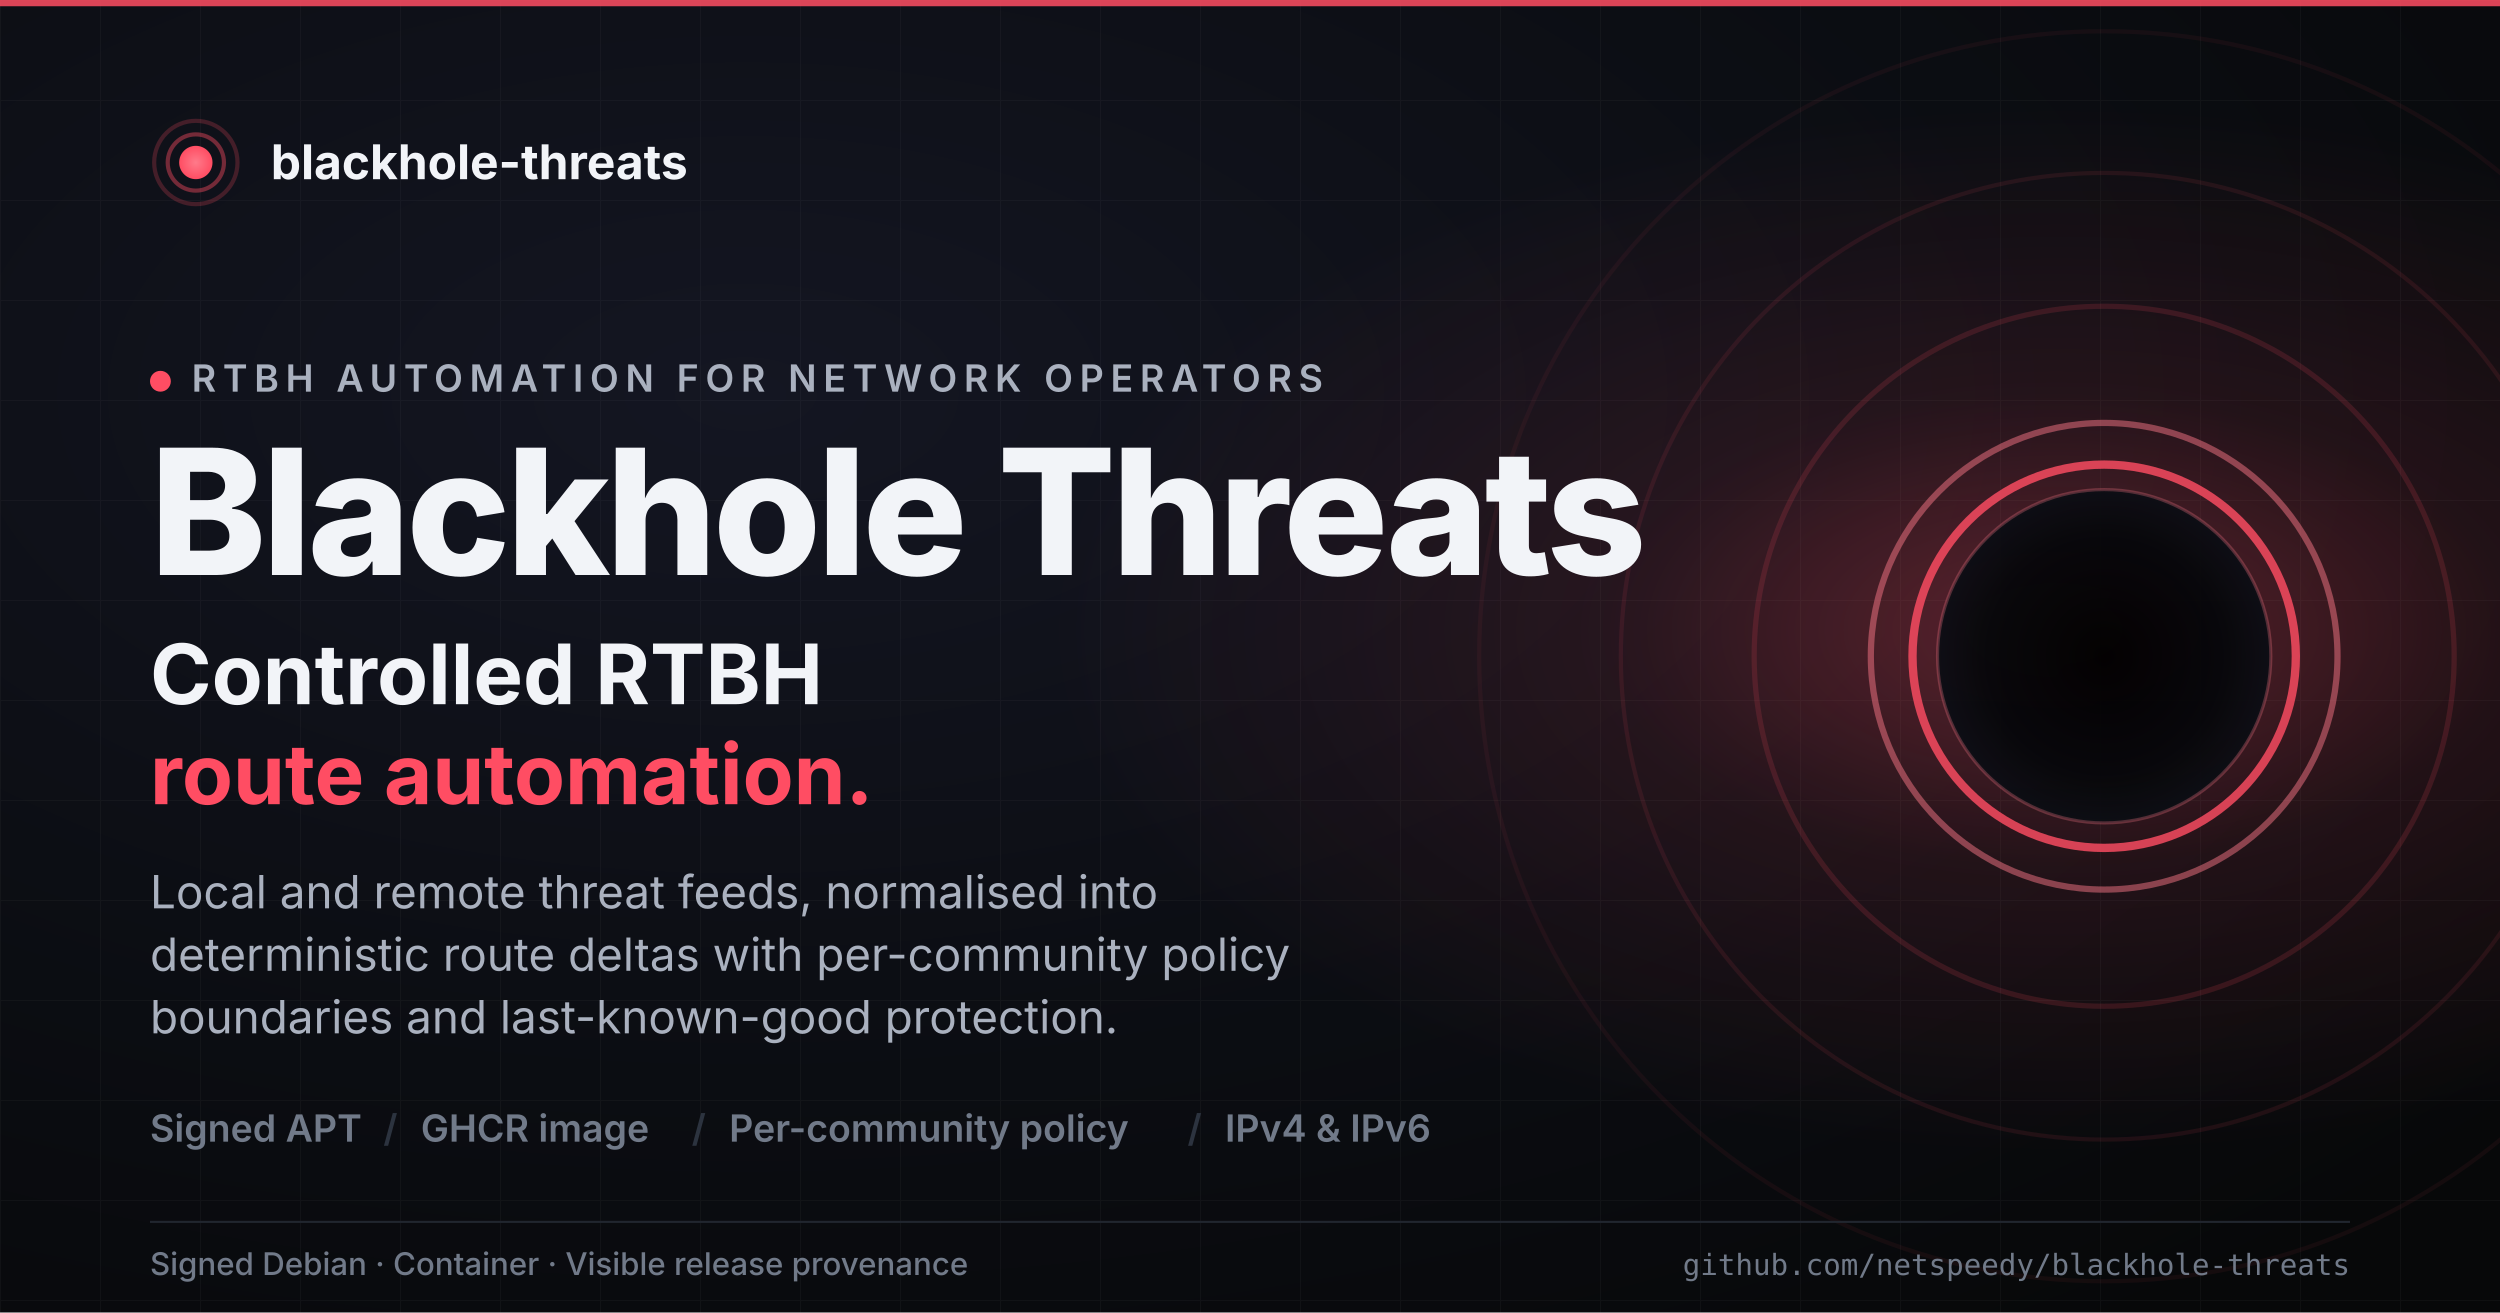
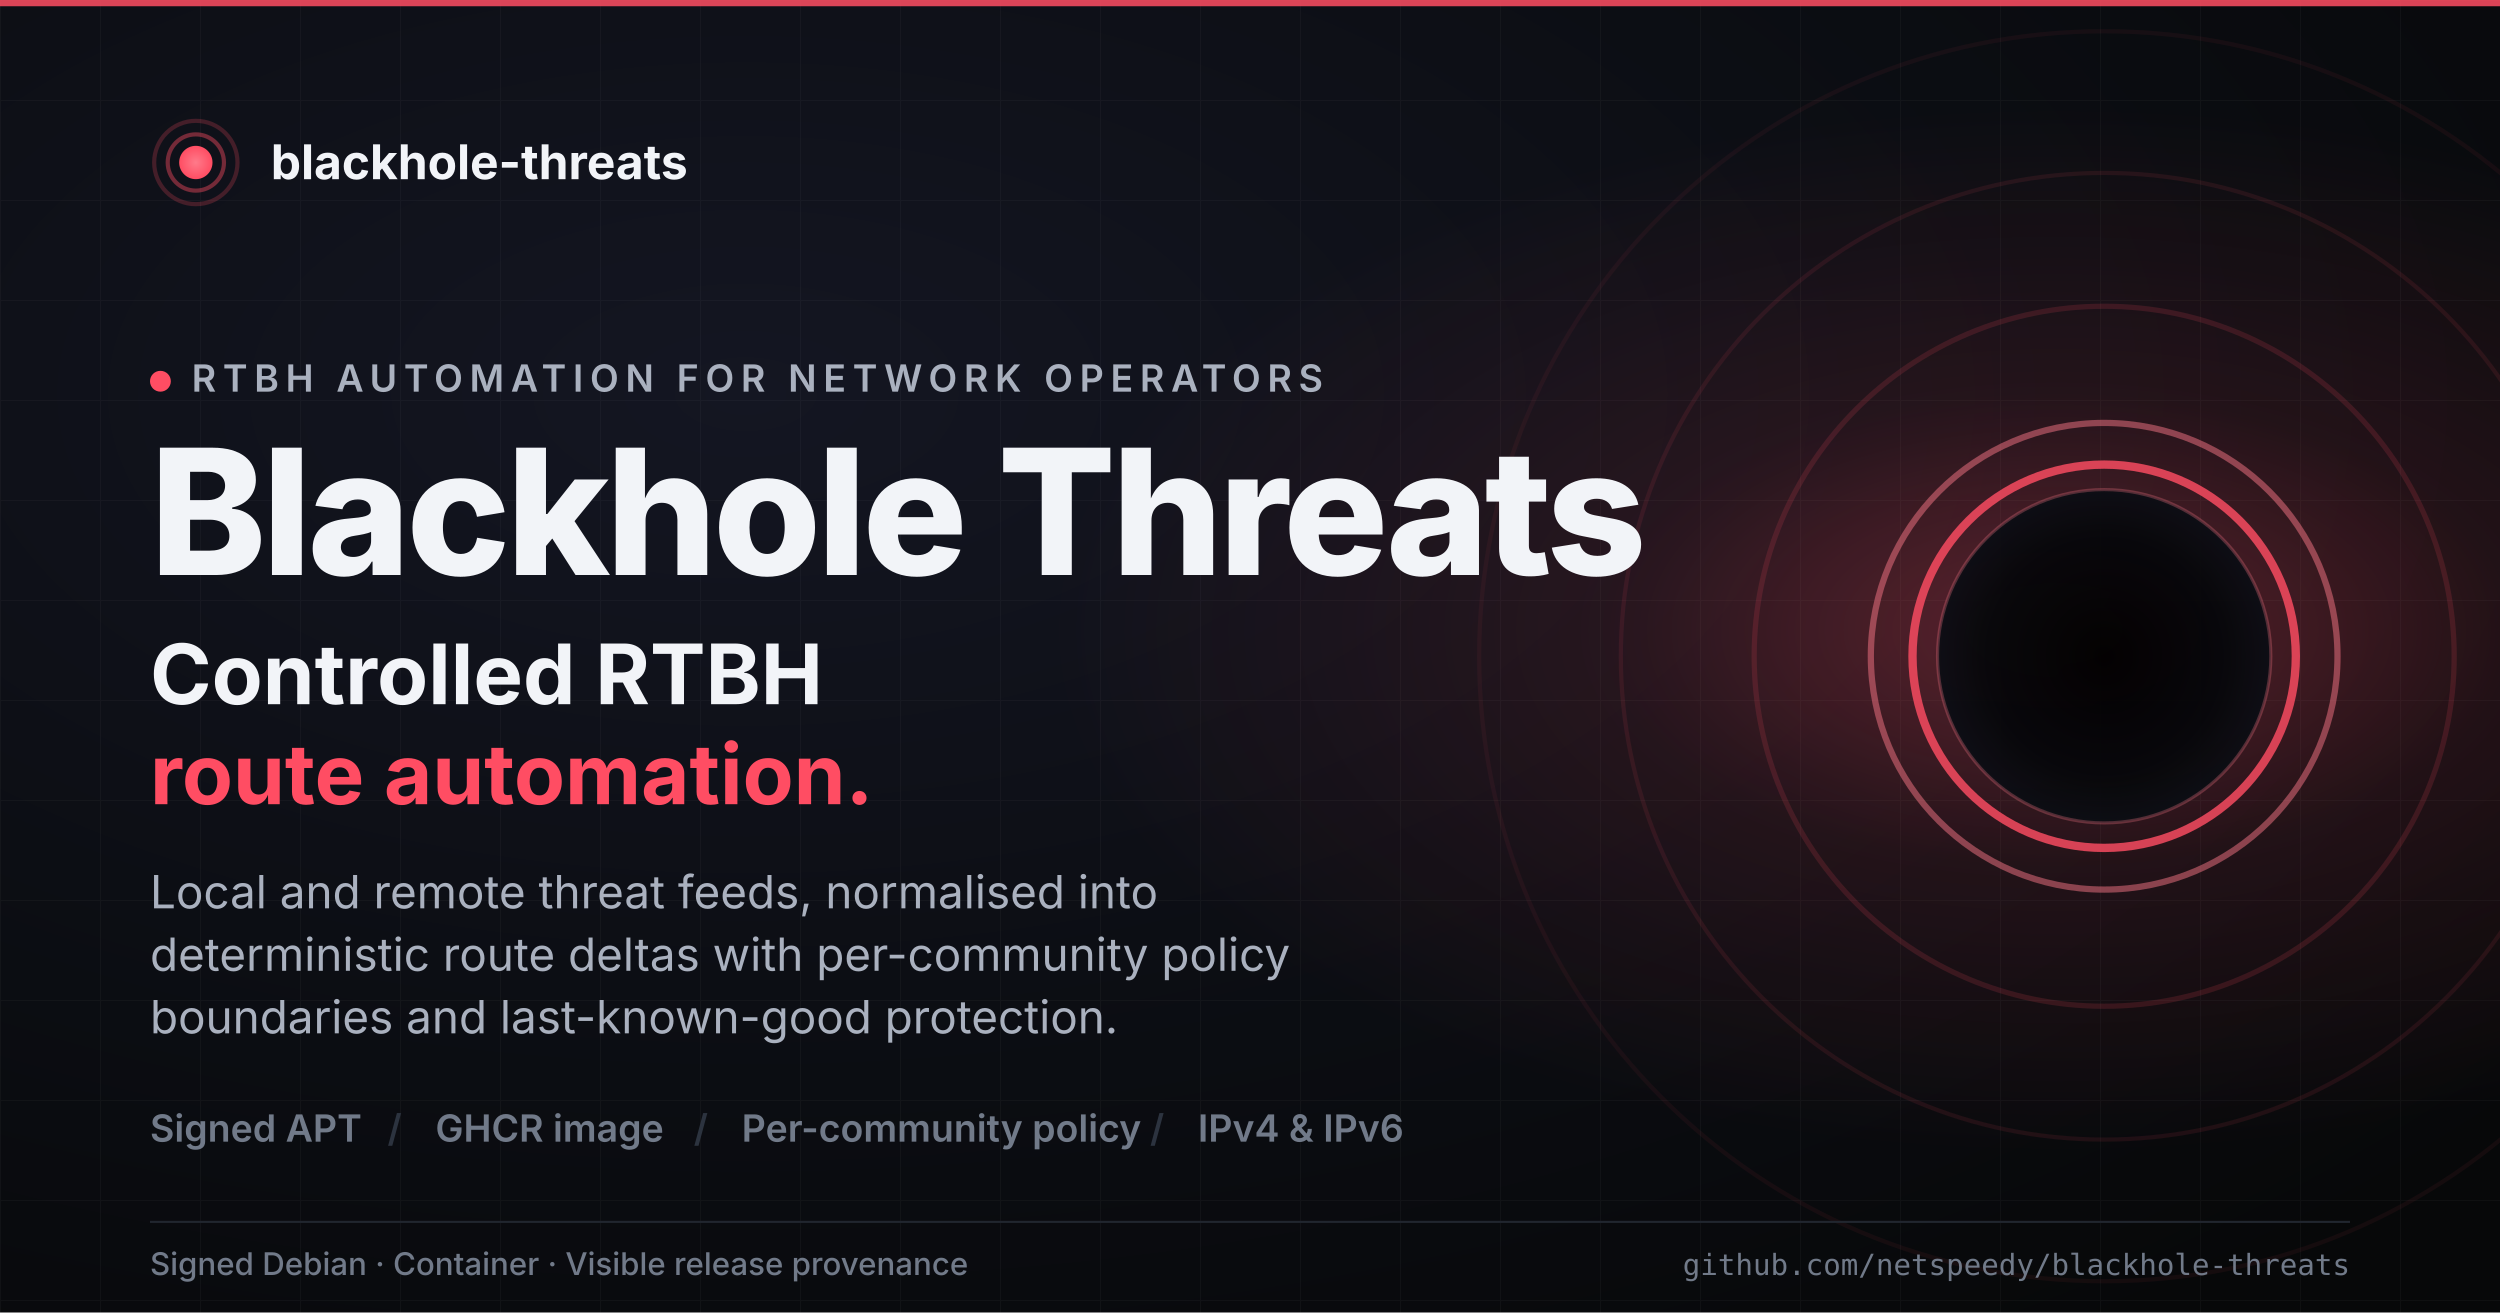
<svg xmlns="http://www.w3.org/2000/svg" width="1200" height="630" viewBox="0 0 1200 630" role="img" aria-labelledby="bt-og-title bt-og-desc">
  <defs>
    <radialGradient id="bt-og-bg" cx="30%" cy="30%" r="90%">
      <stop offset="0" stop-color="#141622" />
      <stop offset="0.5" stop-color="#0c0e14" />
      <stop offset="1" stop-color="#070809" />
    </radialGradient>
    <radialGradient id="bt-og-glow" cx="82%" cy="48%" r="40%">
      <stop offset="0" stop-color="#ff4d63" stop-opacity="0.34" />
      <stop offset="0.45" stop-color="#ff4d63" stop-opacity="0.10" />
      <stop offset="1" stop-color="#ff4d63" stop-opacity="0" />
    </radialGradient>
    <radialGradient id="bt-og-core" cx="50%" cy="50%" r="50%">
      <stop offset="0" stop-color="#ff7a8a" />
      <stop offset="1" stop-color="#ff4d63" />
    </radialGradient>
    <radialGradient id="bt-og-hole" cx="50%" cy="50%" r="50%">
      <stop offset="0" stop-color="#000" />
      <stop offset="0.7" stop-color="#050609" />
      <stop offset="1" stop-color="#0c0e14" />
    </radialGradient>
    <pattern id="bt-og-grid" width="48" height="48" patternUnits="userSpaceOnUse">
      <path d="M48 0H0V48" fill="none" stroke="#f2f4f8" stroke-opacity="0.035" stroke-width="1" />
    </pattern>
  </defs>
  <rect width="1200" height="630" fill="url(#bt-og-bg)" />
  <rect width="1200" height="630" fill="url(#bt-og-grid)" />
  <rect width="1200" height="630" fill="url(#bt-og-glow)" />
  <g transform="translate(1010 315)" opacity="0.95">
    <circle r="300" fill="none" stroke="#ff4d63" stroke-opacity="0.06" stroke-width="2" />
    <circle r="232" fill="none" stroke="#ff4d63" stroke-opacity="0.10" stroke-width="2" />
    <circle r="168" fill="none" stroke="#ff4d63" stroke-opacity="0.16" stroke-width="2.5" />
    <circle r="112" fill="none" stroke="#ff7a8a" stroke-opacity="0.50" stroke-width="3" />
    <circle r="92" fill="none" stroke="#ff4d63" stroke-opacity="0.85" stroke-width="4" />
    <circle r="80" fill="url(#bt-og-hole)" />
    <circle r="80" fill="none" stroke="#ff7a8a" stroke-opacity="0.30" stroke-width="1.5" />
  </g>
  <rect x="0" y="0" width="1200" height="3" fill="#ff4d63" opacity="0.85" />
  <g transform="translate(72 56)">
    <circle cx="22" cy="22" r="20" fill="none" stroke="#ff4d63" stroke-opacity="0.22" stroke-width="2" />
    <circle cx="22" cy="22" r="13.5" fill="none" stroke="#ff4d63" stroke-opacity="0.42" stroke-width="2" />
    <circle cx="22" cy="22" r="8" fill="url(#bt-og-core)" />
    <text x="58" y="30" fill="#f2f4f8" font-family="&quot;Inter&quot;, &quot;Helvetica Neue&quot;, Arial, sans-serif" font-size="23" font-weight="700">blackhole-threats</text>
  </g>
  <g transform="translate(72 188)">
    <circle cx="5" cy="-5" r="5" fill="#ff4d63" />
    <text x="20" y="0" fill="#aab1bf" font-family="&quot;Inter&quot;, &quot;Helvetica Neue&quot;, Arial, sans-serif" font-size="18" font-weight="600" letter-spacing="3.2">RTBH AUTOMATION FOR NETWORK OPERATORS</text>
  </g>
  <text x="72" y="276" fill="#f2f4f8" font-family="&quot;Inter&quot;, &quot;Helvetica Neue&quot;, Arial, sans-serif" font-size="84" font-weight="800" letter-spacing="-2">Blackhole Threats</text>
  <text x="72" y="338" fill="#f2f4f8" font-family="&quot;Inter&quot;, &quot;Helvetica Neue&quot;, Arial, sans-serif" font-size="40" font-weight="650">Controlled RTBH</text>
  <text x="72" y="386" fill="#ff4d63" font-family="&quot;Inter&quot;, &quot;Helvetica Neue&quot;, Arial, sans-serif" font-size="40" font-weight="650">route automation.</text>
  <g font-family="&quot;Inter&quot;, &quot;Helvetica Neue&quot;, Arial, sans-serif" font-size="22" fill="#aab1bf">
    <text x="72" y="436">Local and remote threat feeds, normalised into</text>
    <text x="72" y="466">deterministic route deltas with per-community policy</text>
    <text x="72" y="496">boundaries and last-known-good protection.</text>
  </g>
  <g font-family="&quot;Inter&quot;, &quot;Helvetica Neue&quot;, Arial, sans-serif" font-size="18" font-weight="600" fill="#717a89">
    <text x="72" y="548">Signed APT</text>
-     <text x="184" y="548" fill="#2c333f">/</text>
-     <text x="202" y="548">GHCR image</text>
-     <text x="332" y="548" fill="#2c333f">/</text>
-     <text x="350" y="548">Per-community policy</text>
-     <text x="570" y="548" fill="#2c333f">/</text>
-     <text x="588" y="548">IPv4 &amp; IPv6</text>
+     <text x="186" y="548" fill="#2c333f">/</text>
+     <text x="209" y="548">GHCR image</text>
+     <text x="333" y="548" fill="#2c333f">/</text>
+     <text x="356" y="548">Per-community policy</text>
+     <text x="552" y="548" fill="#2c333f">/</text>
+     <text x="575" y="548">IPv4 &amp; IPv6</text>
  </g>
  <rect x="72" y="586" width="1056" height="1" fill="#21262f" />
  <text x="72" y="612" fill="#717a89" font-family="&quot;Inter&quot;, &quot;Helvetica Neue&quot;, Arial, sans-serif" font-size="15" font-weight="500">Signed Debian · Container · Visible release provenance</text>
  <text x="1128" y="612" text-anchor="end" fill="#717a89" font-family="&quot;SF Mono&quot;, &quot;Menlo&quot;, &quot;Consolas&quot;, monospace" font-size="14">github.com/netspeedy/blackhole-threats</text>
</svg>
